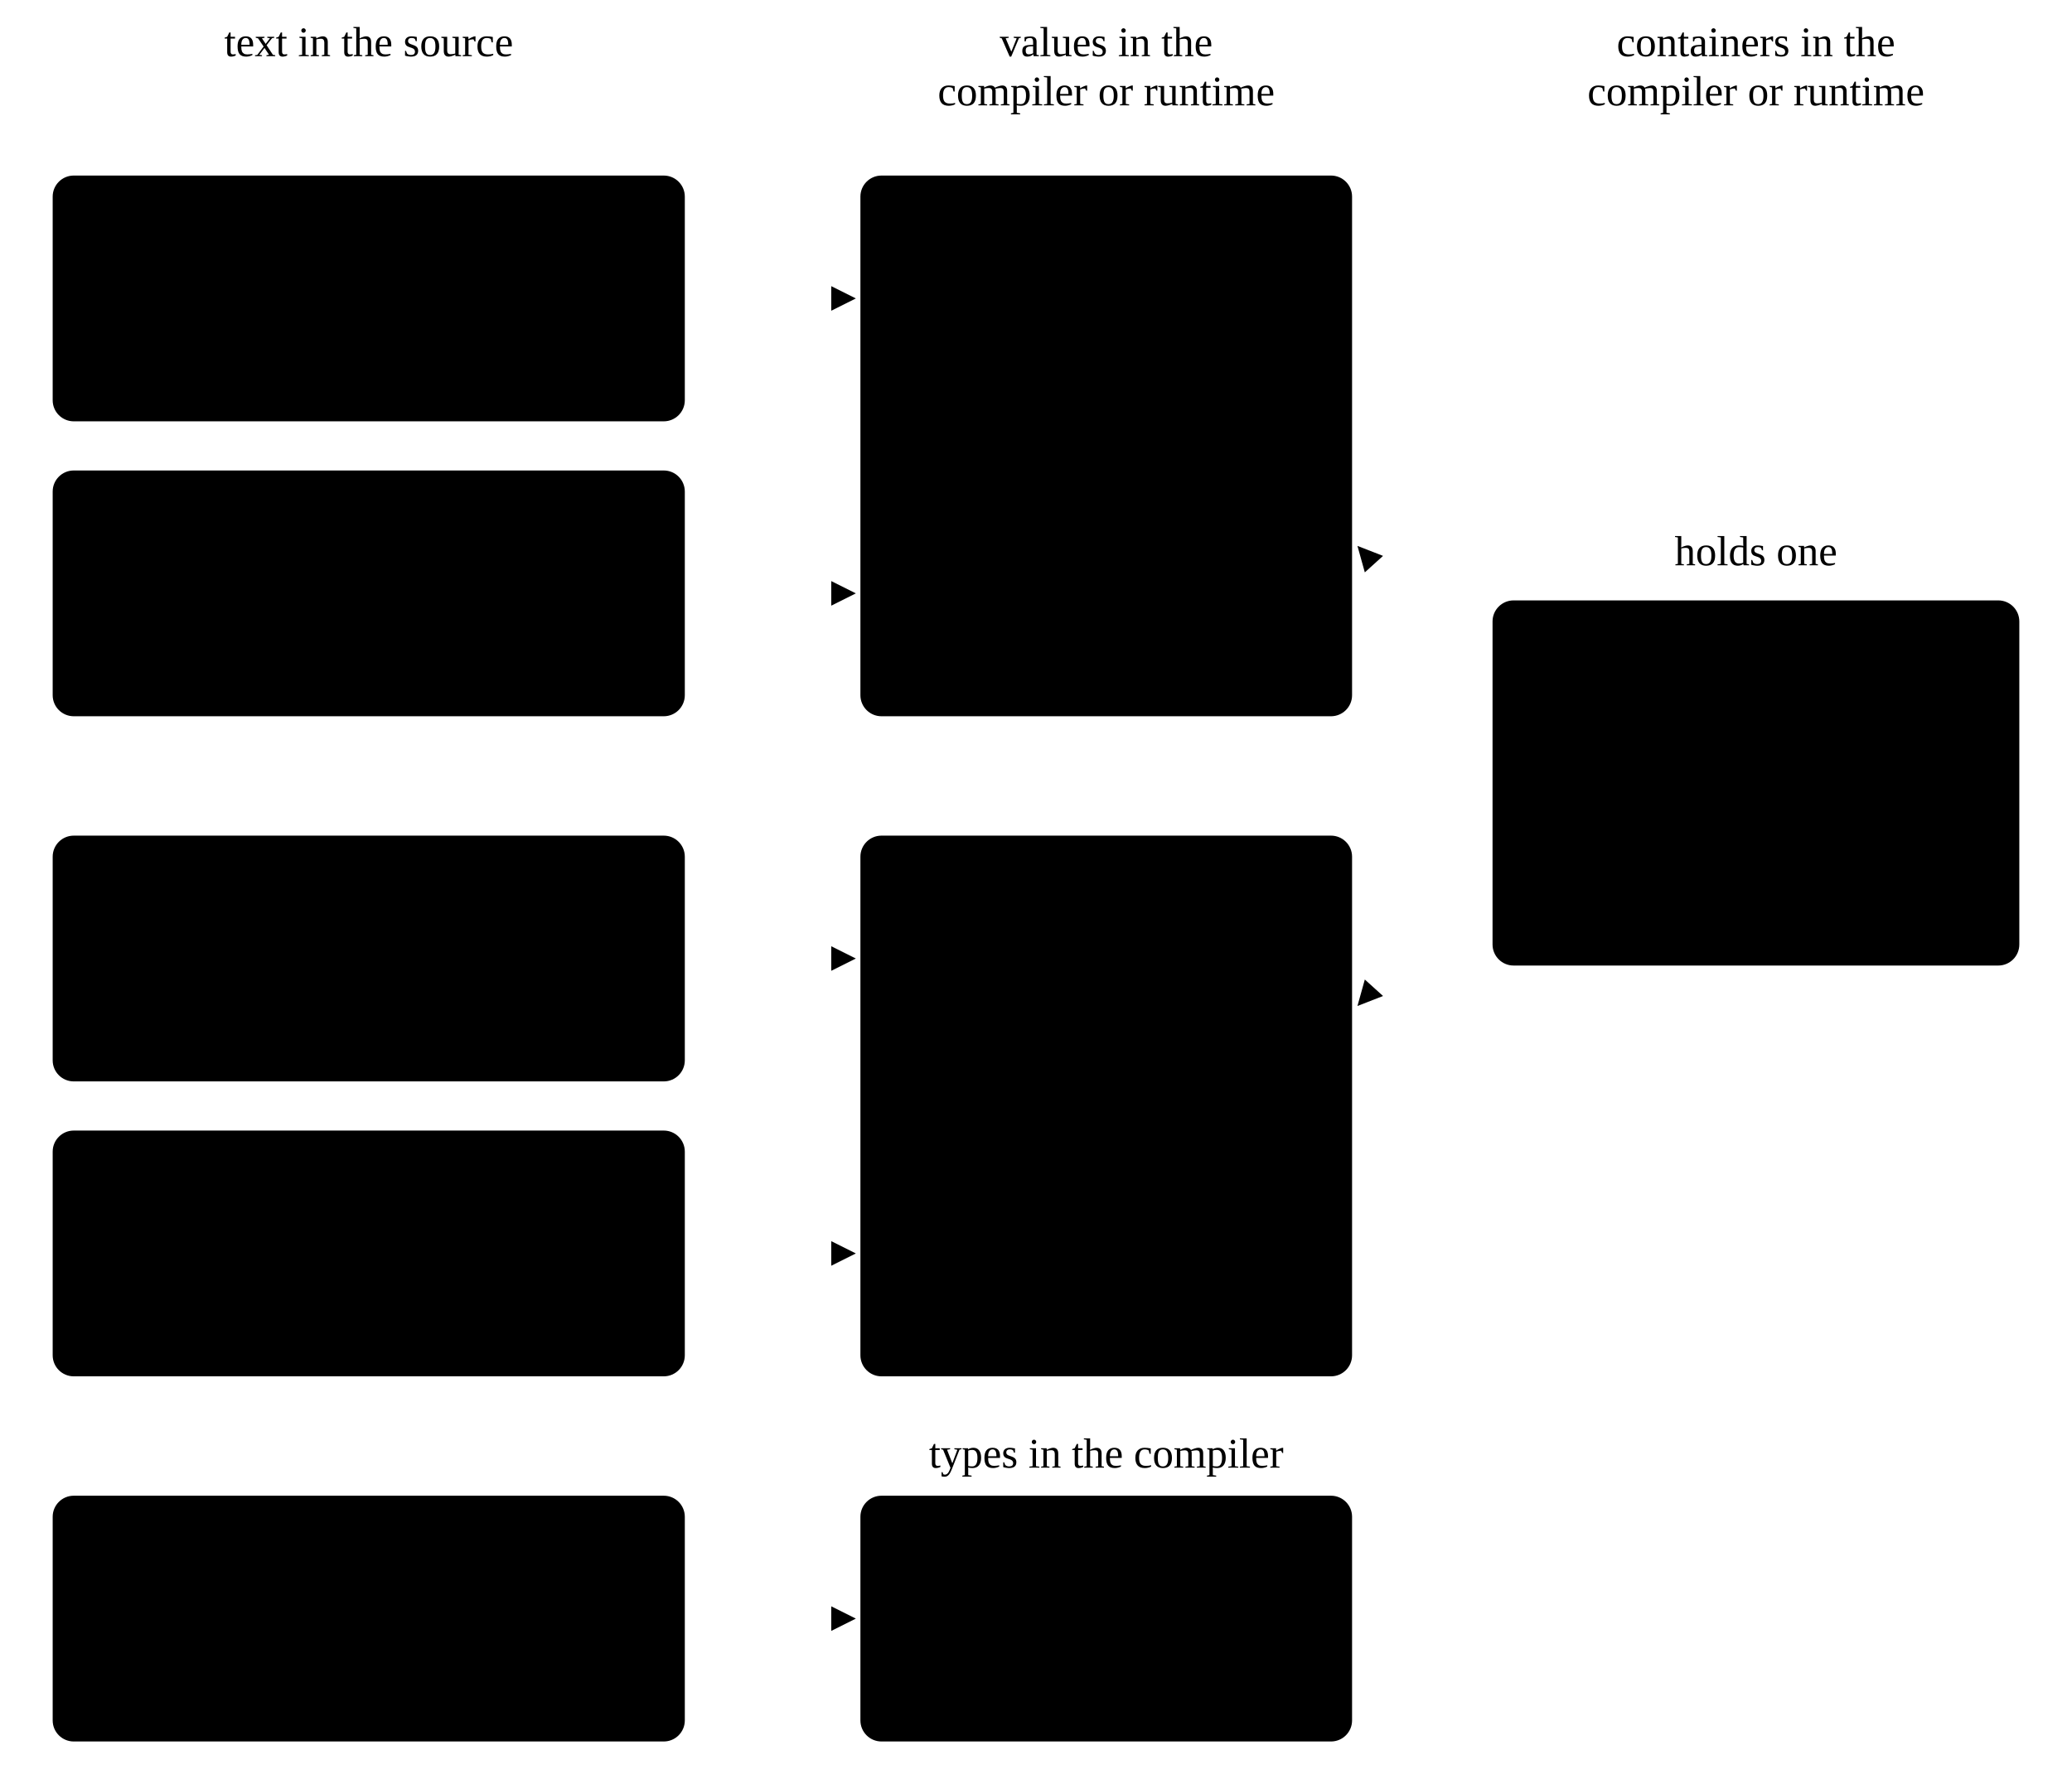
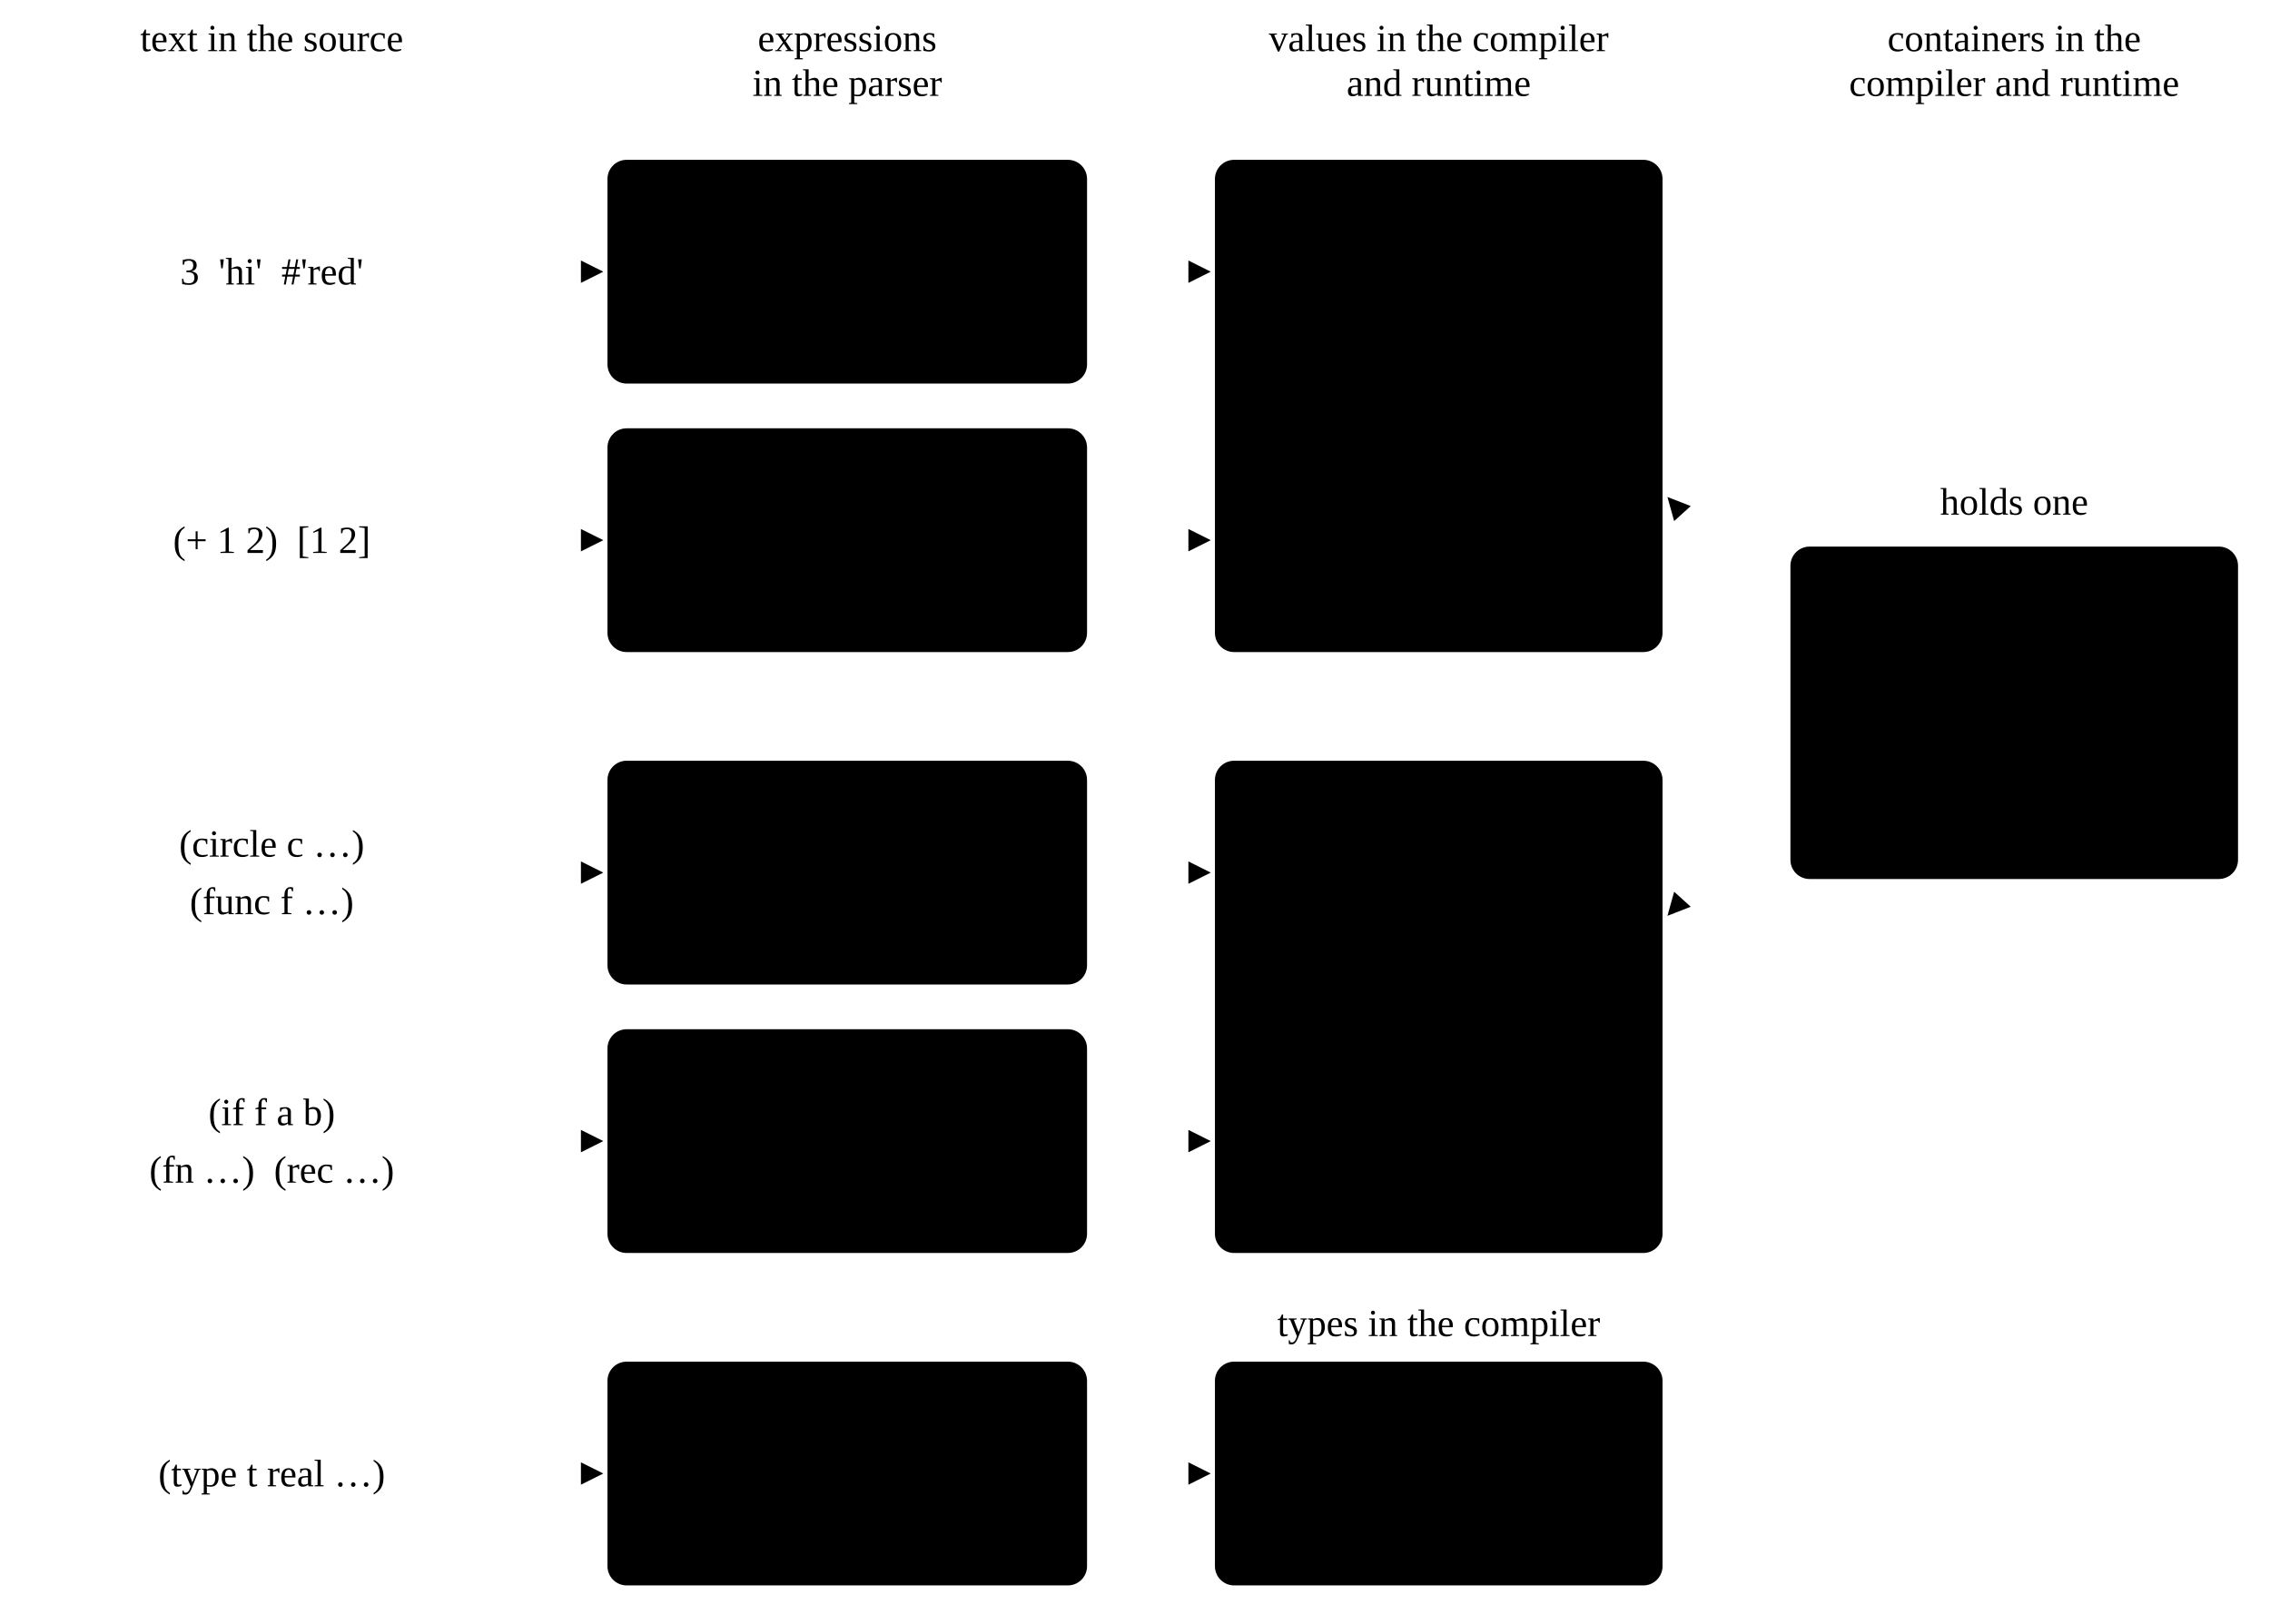
- <svg viewBox="0 0 590 508" role="img" aria-labelledby="mtp-dm-title">
+ <svg viewBox="0 0 710 508" role="img" aria-labelledby="mtp-dm-title">
  <defs>
    <marker id="mtp-dm-head" viewBox="0 0 10 10" refX="9" refY="5" markerWidth="7" markerHeight="7" orient="auto-start-reverse">
      <path class="mtp-d-headpath" d="M0 0 L10 5 L0 10 z" />
    </marker>
  </defs>
-   <text class="mtp-d-label" x="105" y="16" text-anchor="middle">text in the source</text>
-   <text class="mtp-d-label" x="315" y="16" text-anchor="middle">values in the</text>
-   <text class="mtp-d-label" x="315" y="30" text-anchor="middle">compiler or runtime</text>
-   <text class="mtp-d-label" x="500" y="16" text-anchor="middle">containers in the</text>
-   <text class="mtp-d-label" x="500" y="30" text-anchor="middle">compiler or runtime</text>
+   <text class="mtp-d-label" x="85" y="16" text-anchor="middle">text in the source</text>
+   <text class="mtp-d-label" x="265.0" y="16" text-anchor="middle">expressions</text>
+   <text class="mtp-d-label" x="265.0" y="30" text-anchor="middle">in the parser</text>
+   <text class="mtp-d-label" x="450.0" y="16" text-anchor="middle">values in the compiler</text>
+   <text class="mtp-d-label" x="450.0" y="30" text-anchor="middle">and runtime</text>
+   <text class="mtp-d-label" x="630.0" y="16" text-anchor="middle">containers in the</text>
+   <text class="mtp-d-label" x="630.0" y="30" text-anchor="middle">compiler and runtime</text>
  <g transform="translate(0,16)">
-     <rect class="mtp-d-file" x="15" y="34" width="180" height="70" rx="6" />
-     <text class="mtp-d-name" x="105" y="58" text-anchor="middle">literals</text>
-     <text class="mtp-d-code" x="105" y="80" text-anchor="middle">3  'hi'  #'red'</text>
-     <line class="mtp-d-arrow" x1="195" y1="69" x2="243" y2="69" marker-end="url(#mtp-dm-head)" />
-     <rect class="mtp-d-file" x="15" y="118" width="180" height="70" rx="6" />
-     <text class="mtp-d-name" x="105" y="142" text-anchor="middle">compounds</text>
-     <text class="mtp-d-code" x="105" y="164" text-anchor="middle">(+ 1 2)  [1 2]</text>
-     <line class="mtp-d-arrow" x1="195" y1="153" x2="243" y2="153" marker-end="url(#mtp-dm-head)" />
-     <rect class="mtp-d-file" x="15" y="222" width="180" height="70" rx="6" />
-     <text class="mtp-d-name" x="105" y="246" text-anchor="middle">declarations</text>
-     <text class="mtp-d-code" x="105" y="268" text-anchor="middle">(circle c …)</text>
-     <text class="mtp-d-code" x="105" y="284" text-anchor="middle">(func f …)</text>
-     <line class="mtp-d-arrow" x1="195" y1="257" x2="243" y2="257" marker-end="url(#mtp-dm-head)" />
-     <rect class="mtp-d-file" x="15" y="306" width="180" height="70" rx="6" />
-     <text class="mtp-d-name" x="105" y="330" text-anchor="middle">compounds</text>
-     <text class="mtp-d-code" x="105" y="352" text-anchor="middle">(if f a b)</text>
-     <text class="mtp-d-code" x="105" y="368" text-anchor="middle">(fn …)  (rec …)</text>
-     <line class="mtp-d-arrow" x1="195" y1="341" x2="243" y2="341" marker-end="url(#mtp-dm-head)" />
-     <rect class="mtp-d-file" x="15" y="410" width="180" height="70" rx="6" />
-     <text class="mtp-d-name" x="105" y="434" text-anchor="middle">types</text>
-     <text class="mtp-d-code" x="105" y="456" text-anchor="middle">(type t …)</text>
-     <text class="mtp-d-code" x="105" y="472" text-anchor="middle">real|none</text>
-     <line class="mtp-d-arrow" x1="195" y1="445" x2="243" y2="445" marker-end="url(#mtp-dm-head)" />
-     <rect class="mtp-d-part" x="245" y="34" width="140" height="154" rx="6" />
-     <text class="mtp-d-name" x="315" y="96" text-anchor="middle">primitive</text>
-     <text class="mtp-d-sub" x="315" y="118" text-anchor="middle">never changes,</text>
-     <text class="mtp-d-sub" x="315" y="134" text-anchor="middle">has no identity</text>
-     <rect class="mtp-d-part" x="245" y="222" width="140" height="154" rx="6" />
-     <text class="mtp-d-name" x="315" y="276" text-anchor="middle">object</text>
-     <text class="mtp-d-sub" x="315" y="298" text-anchor="middle">has an identity</text>
-     <text class="mtp-d-sub" x="315" y="314" text-anchor="middle">and attributes,</text>
-     <text class="mtp-d-sub" x="315" y="330" text-anchor="middle">each a container</text>
-     <text class="mtp-d-label" x="315" y="402" text-anchor="middle">types in the compiler</text>
-     <rect class="mtp-d-part" x="245" y="410" width="140" height="70" rx="6" />
-     <text class="mtp-d-name" x="315" y="434" text-anchor="middle">type</text>
-     <text class="mtp-d-sub" x="315" y="454" text-anchor="middle">a set of values,</text>
-     <text class="mtp-d-sub" x="315" y="470" text-anchor="middle">known when compiling</text>
-     <rect class="mtp-d-part" x="425" y="155" width="150" height="104" rx="6" />
-     <text class="mtp-d-name" x="500" y="179" text-anchor="middle">container</text>
-     <text class="mtp-d-sub" x="500" y="199" text-anchor="middle">a variable or</text>
-     <text class="mtp-d-sub" x="500" y="215" text-anchor="middle">an attribute</text>
-     <text class="mtp-d-sub" x="500" y="242" text-anchor="middle">free, bound or const</text>
-     <line class="mtp-d-arrow" x1="425" y1="182" x2="387" y2="140" marker-end="url(#mtp-dm-head)" />
-     <line class="mtp-d-arrow" x1="425" y1="228" x2="387" y2="270" marker-end="url(#mtp-dm-head)" />
-     <text class="mtp-d-label" x="500" y="145" text-anchor="middle">holds one</text>
+     <text class="mtp-d-code" x="85" y="73" text-anchor="middle">3  'hi'  #'red'</text>
+     <line class="mtp-d-arrow" x1="162" y1="69" x2="188" y2="69" marker-end="url(#mtp-dm-head)" />
+     <rect class="mtp-d-file" x="190" y="34" width="150" height="70" rx="6" />
+     <text class="mtp-d-name" x="265.0" y="74" text-anchor="middle">literals</text>
+     <line class="mtp-d-arrow" x1="340" y1="69" x2="378" y2="69" marker-end="url(#mtp-dm-head)" />
+     <text class="mtp-d-code" x="85" y="157" text-anchor="middle">(+ 1 2)  [1 2]</text>
+     <line class="mtp-d-arrow" x1="162" y1="153" x2="188" y2="153" marker-end="url(#mtp-dm-head)" />
+     <rect class="mtp-d-file" x="190" y="118" width="150" height="70" rx="6" />
+     <text class="mtp-d-name" x="265.0" y="158" text-anchor="middle">compounds</text>
+     <line class="mtp-d-arrow" x1="340" y1="153" x2="378" y2="153" marker-end="url(#mtp-dm-head)" />
+     <text class="mtp-d-code" x="85" y="252" text-anchor="middle">(circle c …)</text>
+     <text class="mtp-d-code" x="85" y="270" text-anchor="middle">(func f …)</text>
+     <line class="mtp-d-arrow" x1="162" y1="257" x2="188" y2="257" marker-end="url(#mtp-dm-head)" />
+     <rect class="mtp-d-file" x="190" y="222" width="150" height="70" rx="6" />
+     <text class="mtp-d-name" x="265.0" y="262" text-anchor="middle">declarations</text>
+     <line class="mtp-d-arrow" x1="340" y1="257" x2="378" y2="257" marker-end="url(#mtp-dm-head)" />
+     <text class="mtp-d-code" x="85" y="336" text-anchor="middle">(if f a b)</text>
+     <text class="mtp-d-code" x="85" y="354" text-anchor="middle">(fn …)  (rec …)</text>
+     <line class="mtp-d-arrow" x1="162" y1="341" x2="188" y2="341" marker-end="url(#mtp-dm-head)" />
+     <rect class="mtp-d-file" x="190" y="306" width="150" height="70" rx="6" />
+     <text class="mtp-d-name" x="265.0" y="346" text-anchor="middle">compounds</text>
+     <line class="mtp-d-arrow" x1="340" y1="341" x2="378" y2="341" marker-end="url(#mtp-dm-head)" />
+     <text class="mtp-d-code" x="85" y="449" text-anchor="middle">(type t real …)</text>
+     <line class="mtp-d-arrow" x1="162" y1="445" x2="188" y2="445" marker-end="url(#mtp-dm-head)" />
+     <rect class="mtp-d-file" x="190" y="410" width="150" height="70" rx="6" />
+     <text class="mtp-d-name" x="265.0" y="450" text-anchor="middle">declarations</text>
+     <line class="mtp-d-arrow" x1="340" y1="445" x2="378" y2="445" marker-end="url(#mtp-dm-head)" />
+     <rect class="mtp-d-part" x="380" y="34" width="140" height="154" rx="6" />
+     <text class="mtp-d-name" x="450.0" y="96" text-anchor="middle">primitive</text>
+     <text class="mtp-d-sub" x="450.0" y="118" text-anchor="middle">never changes,</text>
+     <text class="mtp-d-sub" x="450.0" y="134" text-anchor="middle">has no identity</text>
+     <rect class="mtp-d-part" x="380" y="222" width="140" height="154" rx="6" />
+     <text class="mtp-d-name" x="450.0" y="276" text-anchor="middle">object</text>
+     <text class="mtp-d-sub" x="450.0" y="298" text-anchor="middle">has an identity</text>
+     <text class="mtp-d-sub" x="450.0" y="314" text-anchor="middle">and attributes,</text>
+     <text class="mtp-d-sub" x="450.0" y="330" text-anchor="middle">each a container</text>
+     <text class="mtp-d-label" x="450.0" y="402" text-anchor="middle">types in the compiler</text>
+     <rect class="mtp-d-part" x="380" y="410" width="140" height="70" rx="6" />
+     <text class="mtp-d-name" x="450.0" y="434" text-anchor="middle">type</text>
+     <text class="mtp-d-sub" x="450.0" y="454" text-anchor="middle">a set of values,</text>
+     <text class="mtp-d-sub" x="450.0" y="470" text-anchor="middle">known when compiling</text>
+     <rect class="mtp-d-part" x="560" y="155" width="140" height="104" rx="6" />
+     <text class="mtp-d-name" x="630.0" y="179" text-anchor="middle">container</text>
+     <text class="mtp-d-sub" x="630.0" y="199" text-anchor="middle">a variable or</text>
+     <text class="mtp-d-sub" x="630.0" y="215" text-anchor="middle">an attribute</text>
+     <text class="mtp-d-sub" x="630.0" y="242" text-anchor="middle">free, bound or const</text>
+     <line class="mtp-d-arrow" x1="560" y1="182" x2="522" y2="140" marker-end="url(#mtp-dm-head)" />
+     <line class="mtp-d-arrow" x1="560" y1="228" x2="522" y2="270" marker-end="url(#mtp-dm-head)" />
+     <text class="mtp-d-label" x="630.0" y="145" text-anchor="middle">holds one</text>
  </g>
</svg>
